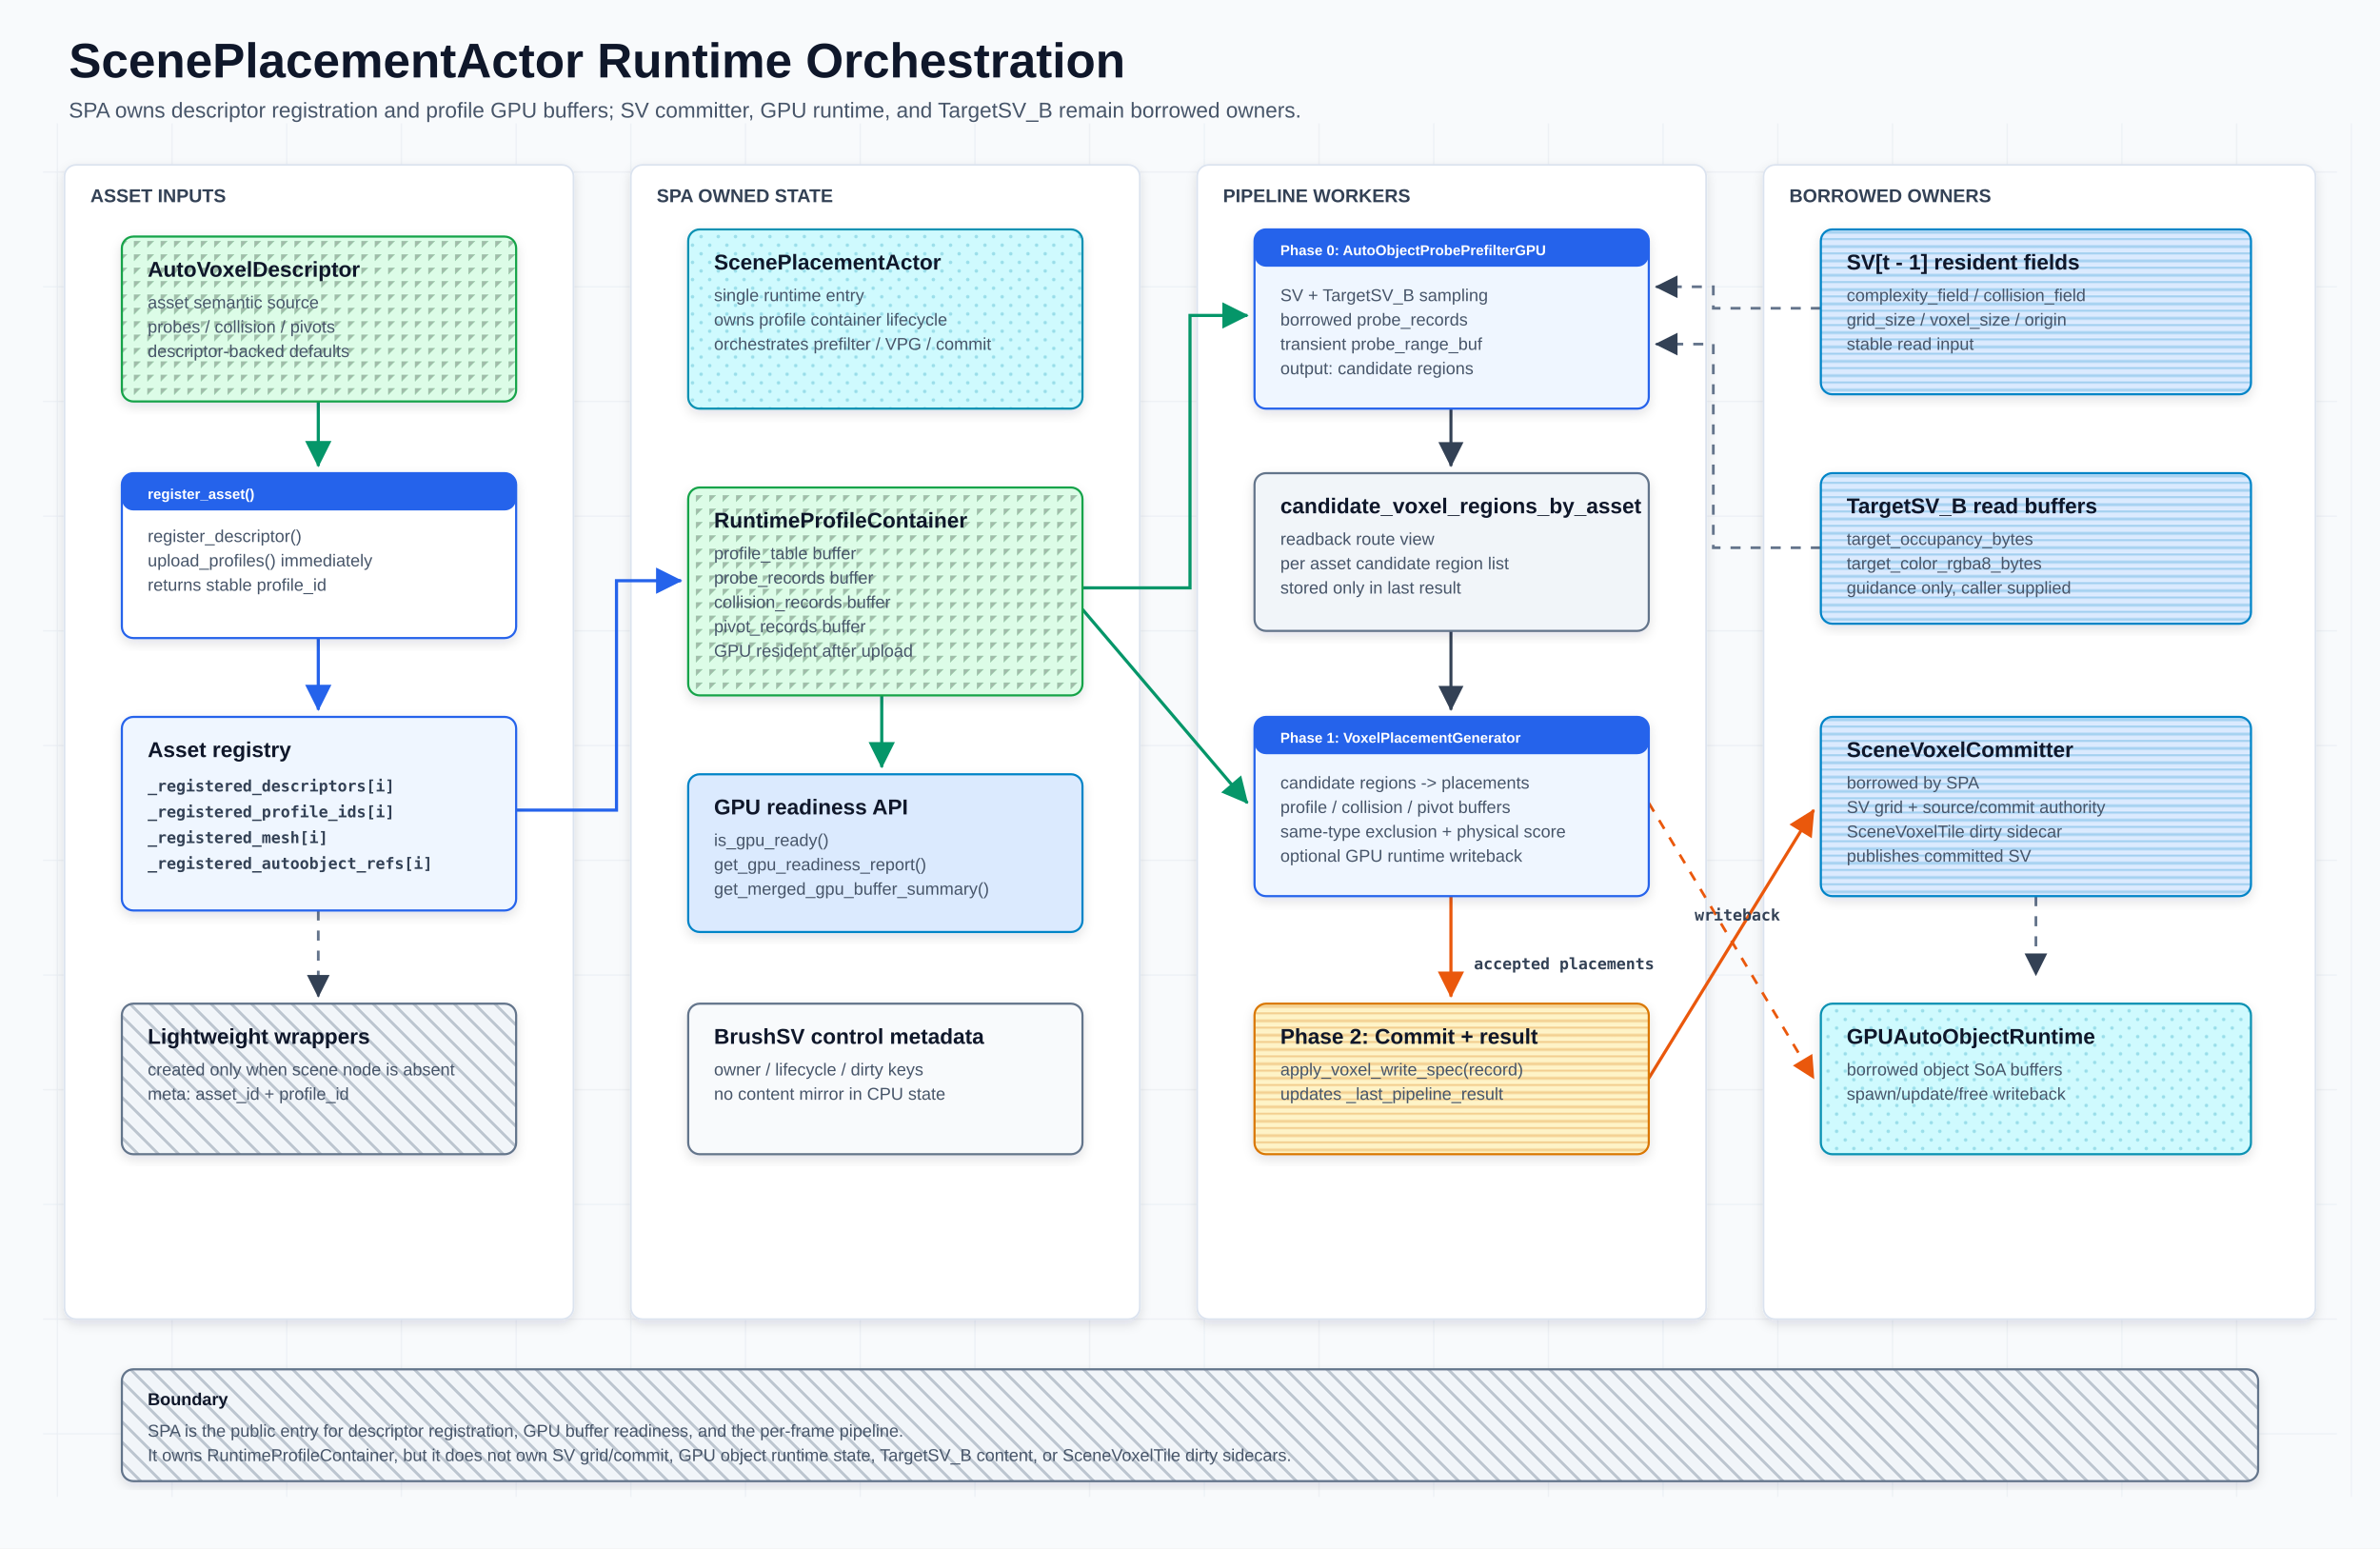
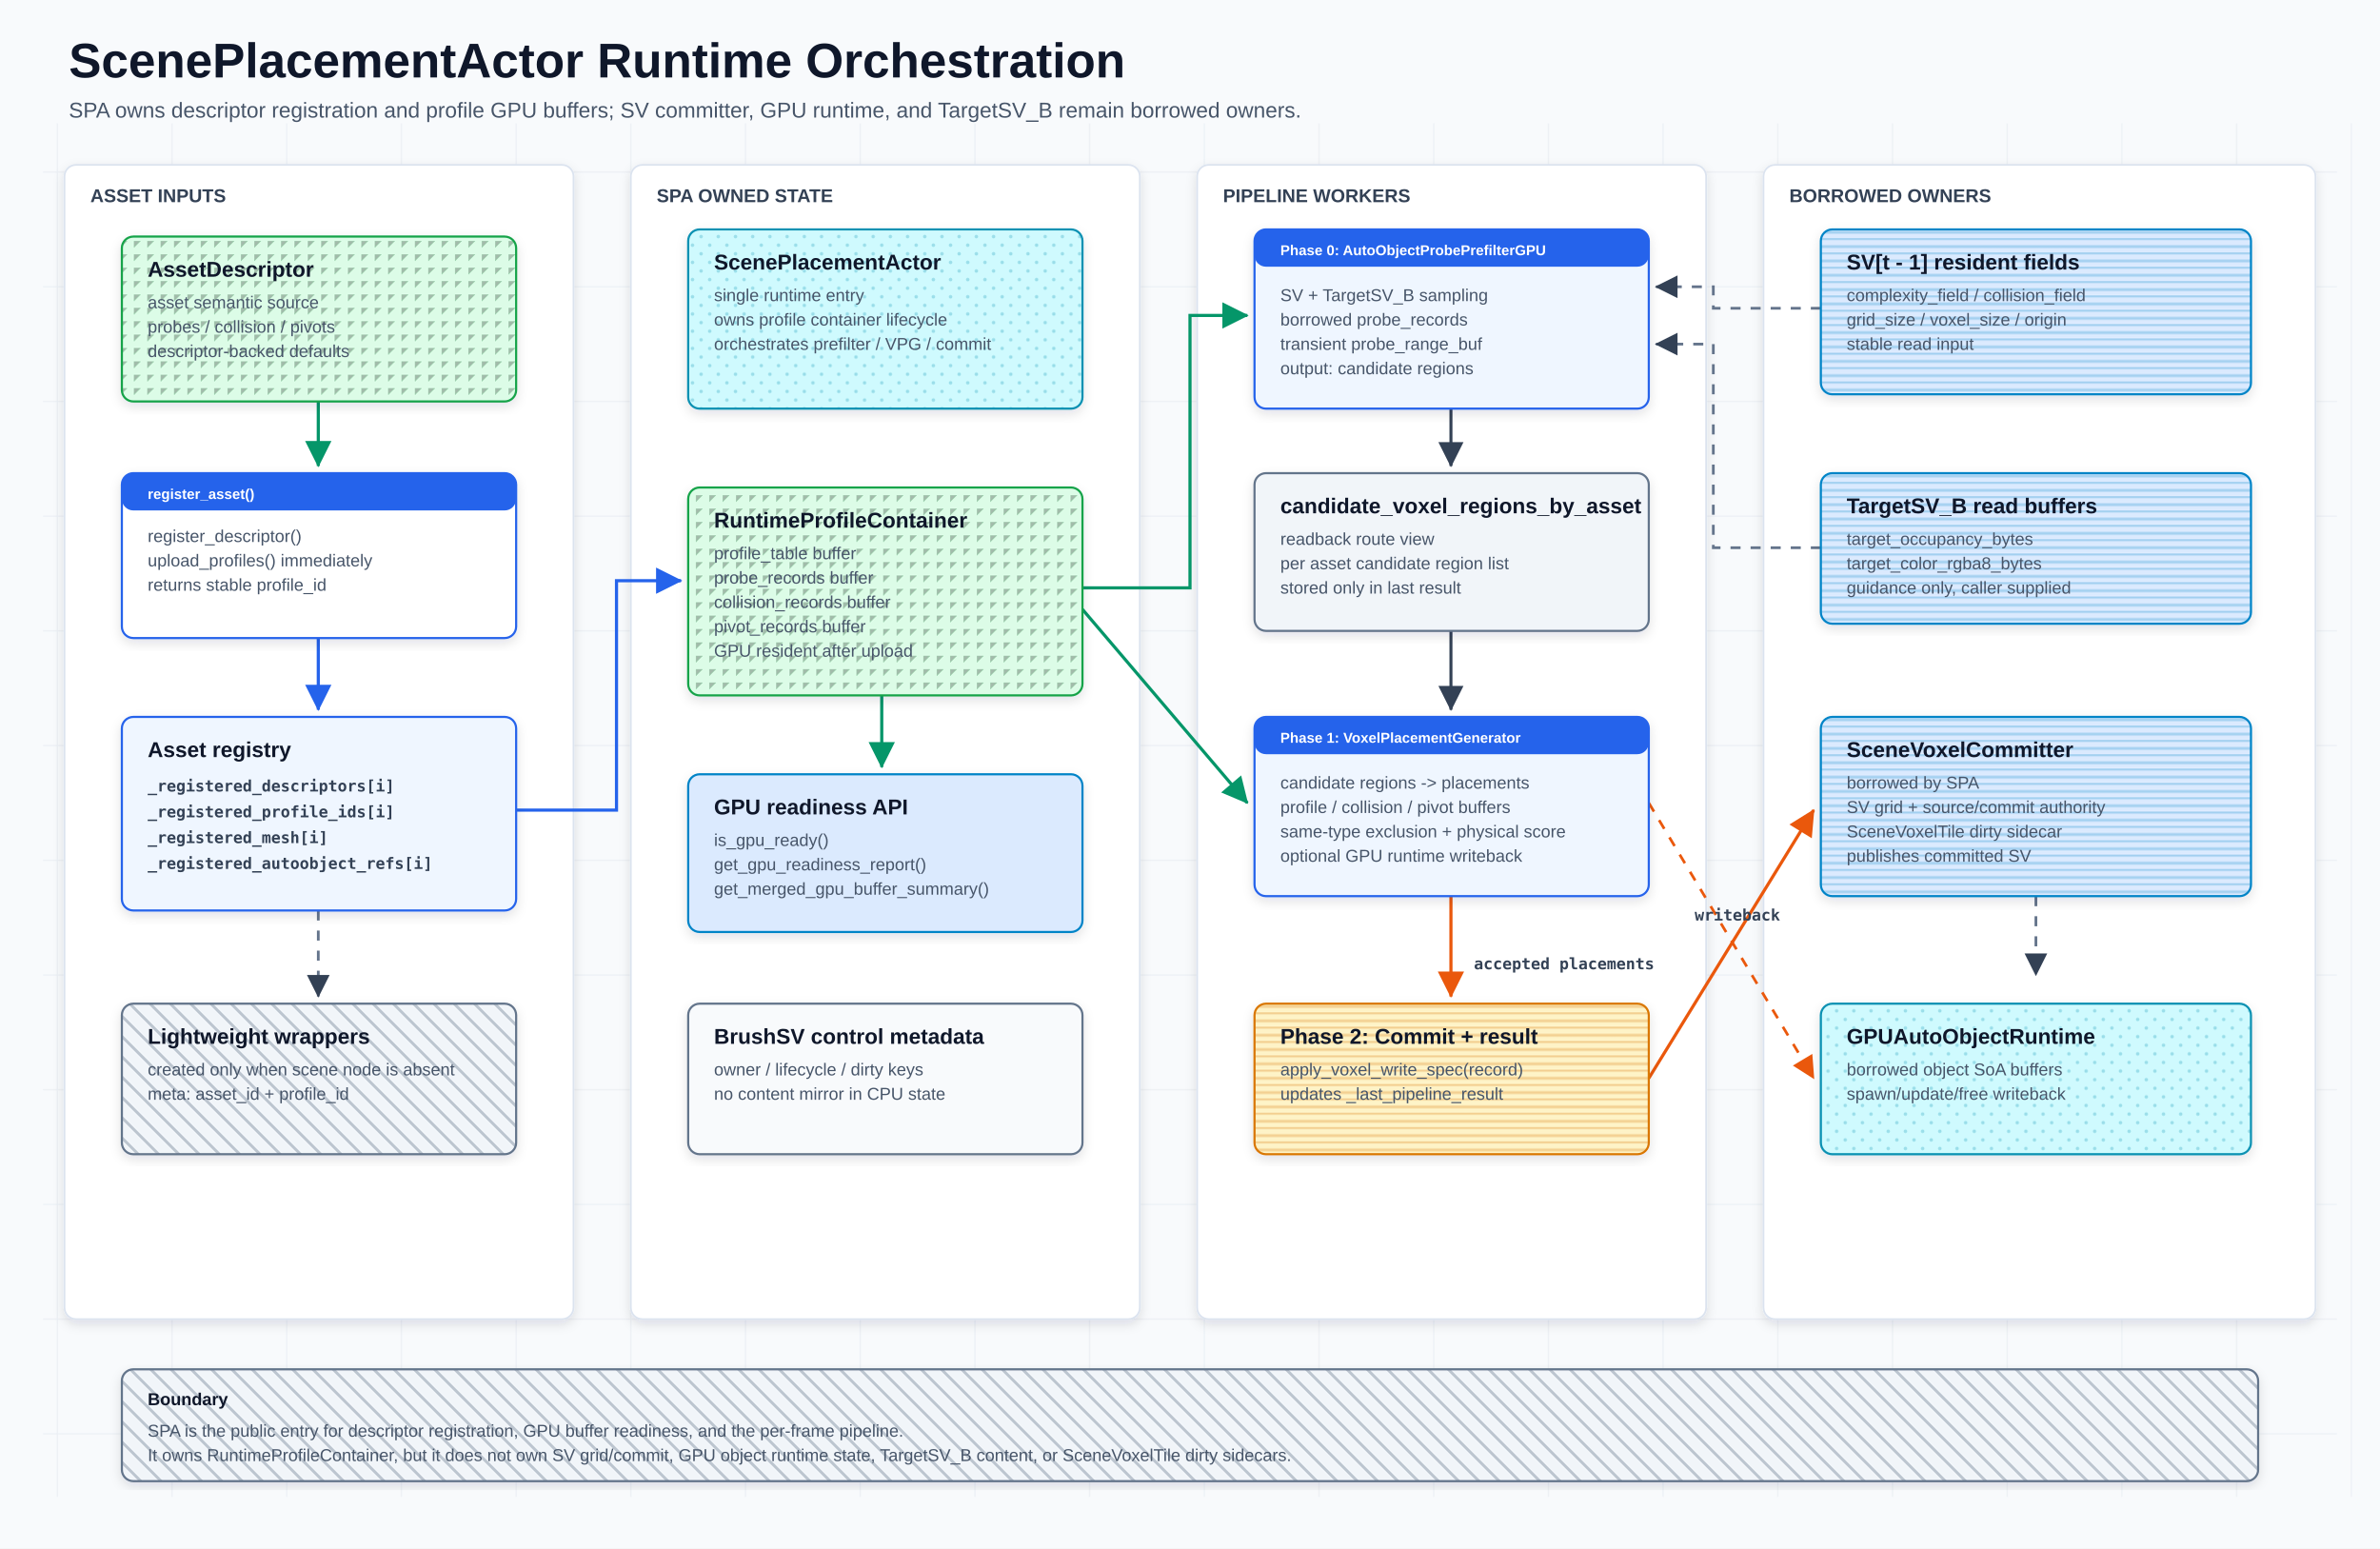
<svg xmlns="http://www.w3.org/2000/svg" width="1660" height="1080" viewBox="0 0 1660 1080" role="img" aria-labelledby="title desc">
  <defs>
    <marker id="arrow" viewBox="0 0 12 12" refX="10.5" refY="6" markerWidth="10" markerHeight="10" orient="auto">
      <path d="M1,1 L11,6 L1,11 Z" fill="#334155" />
    </marker>
    <marker id="arrow-blue" viewBox="0 0 12 12" refX="10.5" refY="6" markerWidth="10" markerHeight="10" orient="auto">
      <path d="M1,1 L11,6 L1,11 Z" fill="#2563eb" />
    </marker>
    <marker id="arrow-green" viewBox="0 0 12 12" refX="10.5" refY="6" markerWidth="10" markerHeight="10" orient="auto">
      <path d="M1,1 L11,6 L1,11 Z" fill="#059669" />
    </marker>
    <marker id="arrow-orange" viewBox="0 0 12 12" refX="10.5" refY="6" markerWidth="10" markerHeight="10" orient="auto">
      <path d="M1,1 L11,6 L1,11 Z" fill="#ea580c" />
    </marker>
    <filter id="shadow" x="-8%" y="-8%" width="116%" height="116%">
      <feDropShadow dx="0" dy="3" stdDeviation="4" flood-color="#0f172a" flood-opacity="0.12" />
    </filter>
    <pattern id="autoobject-dot-bg" patternUnits="userSpaceOnUse" width="12" height="12">
      <rect width="12" height="12" fill="#cffafe" />
      <circle cx="3" cy="3" r="1.25" fill="#0891b2" opacity="0.256" />
      <circle cx="9" cy="9" r="1.25" fill="#0891b2" opacity="0.256" />
    </pattern>
    <pattern id="descriptor-grid" patternUnits="userSpaceOnUse" width="9.333" height="9.333">
      <rect width="9.333" height="9.333" fill="#dcfce7" />
      <path d="M4.667 0H0V4.667" stroke="#16a34a" stroke-width="0.333" opacity="0.258" />
      <path d="M0 4.667L4.667 0" stroke="#16a34a" stroke-width="0.333" opacity="0.258" />
    </pattern>
    <pattern id="sv-stripe-blue" patternUnits="userSpaceOnUse" width="10" height="10">
      <rect width="10" height="10" fill="#dbeafe" />
      <rect y="1" width="10" height="2" fill="#0284c7" opacity="0.235" />
      <rect y="6" width="10" height="1.5" fill="#0284c7" opacity="0.235" />
    </pattern>
    <pattern id="sv-stripe-amber" patternUnits="userSpaceOnUse" width="10" height="10">
      <rect width="10" height="10" fill="#fef3c7" />
      <rect y="1" width="10" height="2" fill="#d97706" opacity="0.264" />
      <rect y="6" width="10" height="1.5" fill="#d97706" opacity="0.264" />
    </pattern>
    <pattern id="legacy-hatch" patternUnits="userSpaceOnUse" width="10" height="10" patternTransform="rotate(45)">
      <rect width="10" height="10" fill="#f1f5f9" />
      <rect x="0" y="0" width="10" height="2" fill="#64748b" opacity="0.362" />
    </pattern>
  </defs>
  <style>
    :root { color-scheme: light; }
    .bg { fill: #f8fafc; }
    .grid { stroke: #e2e8f0; stroke-width: 1; opacity: 0.7; }
    .title { fill: #0f172a; font: 700 34px "Segoe UI", "Microsoft YaHei", Arial, sans-serif; letter-spacing: 0; }
    .subtitle { fill: #475569; font: 500 15px "Segoe UI", "Microsoft YaHei", Arial, sans-serif; letter-spacing: 0; }
    .lane-title { fill: #334155; font: 700 13px "Segoe UI", "Microsoft YaHei", Arial, sans-serif; letter-spacing: 0; }
    .node-title { fill: #0f172a; font: 700 15px "Segoe UI", "Microsoft YaHei", Arial, sans-serif; letter-spacing: 0; }
    .small { fill: #475569; font: 500 12px "Segoe UI", "Microsoft YaHei", Arial, sans-serif; letter-spacing: 0; }
    .mono { fill: #334155; font: 600 11px Consolas, "Cascadia Mono", monospace; letter-spacing: 0; }
    .tag { fill: #ffffff; font: 700 10px "Segoe UI", "Microsoft YaHei", Arial, sans-serif; letter-spacing: 0; }
    .note-text { fill: #0f172a; font: 600 12px "Segoe UI", "Microsoft YaHei", Arial, sans-serif; letter-spacing: 0; }
    .lane { fill: #ffffff; stroke: #dbe3ef; stroke-width: 1.2; filter: url(#shadow); }
    .node { stroke-width: 1.5; filter: url(#shadow); }
    .edge { stroke: #334155; stroke-width: 2.1; fill: none; marker-end: url(#arrow); }
    .edge-blue { stroke: #2563eb; stroke-width: 2.2; fill: none; marker-end: url(#arrow-blue); }
    .edge-green { stroke: #059669; stroke-width: 2.2; fill: none; marker-end: url(#arrow-green); }
    .edge-orange { stroke: #ea580c; stroke-width: 2.2; fill: none; marker-end: url(#arrow-orange); }
    .edge-dash { stroke: #64748b; stroke-width: 1.9; fill: none; stroke-dasharray: 7 7; marker-end: url(#arrow); }
    .edge-dash-orange { stroke: #ea580c; stroke-width: 1.9; fill: none; stroke-dasharray: 7 7; marker-end: url(#arrow-orange); }
  </style>
  <rect class="bg" x="0" y="0" width="1660" height="1080" />
  <g opacity="0.65">
    <line class="grid" x1="40" y1="86" x2="40" y2="1044" />
    <line class="grid" x1="120" y1="86" x2="120" y2="1044" />
    <line class="grid" x1="200" y1="86" x2="200" y2="1044" />
    <line class="grid" x1="280" y1="86" x2="280" y2="1044" />
    <line class="grid" x1="360" y1="86" x2="360" y2="1044" />
    <line class="grid" x1="440" y1="86" x2="440" y2="1044" />
    <line class="grid" x1="520" y1="86" x2="520" y2="1044" />
    <line class="grid" x1="600" y1="86" x2="600" y2="1044" />
    <line class="grid" x1="680" y1="86" x2="680" y2="1044" />
    <line class="grid" x1="760" y1="86" x2="760" y2="1044" />
    <line class="grid" x1="840" y1="86" x2="840" y2="1044" />
    <line class="grid" x1="920" y1="86" x2="920" y2="1044" />
    <line class="grid" x1="1000" y1="86" x2="1000" y2="1044" />
    <line class="grid" x1="1080" y1="86" x2="1080" y2="1044" />
    <line class="grid" x1="1160" y1="86" x2="1160" y2="1044" />
    <line class="grid" x1="1240" y1="86" x2="1240" y2="1044" />
    <line class="grid" x1="1320" y1="86" x2="1320" y2="1044" />
    <line class="grid" x1="1400" y1="86" x2="1400" y2="1044" />
    <line class="grid" x1="1480" y1="86" x2="1480" y2="1044" />
    <line class="grid" x1="1560" y1="86" x2="1560" y2="1044" />
    <line class="grid" x1="1640" y1="86" x2="1640" y2="1044" />
    <line class="grid" x1="30" y1="120" x2="1630" y2="120" />
    <line class="grid" x1="30" y1="200" x2="1630" y2="200" />
    <line class="grid" x1="30" y1="280" x2="1630" y2="280" />
    <line class="grid" x1="30" y1="360" x2="1630" y2="360" />
    <line class="grid" x1="30" y1="440" x2="1630" y2="440" />
    <line class="grid" x1="30" y1="520" x2="1630" y2="520" />
    <line class="grid" x1="30" y1="600" x2="1630" y2="600" />
    <line class="grid" x1="30" y1="680" x2="1630" y2="680" />
    <line class="grid" x1="30" y1="760" x2="1630" y2="760" />
    <line class="grid" x1="30" y1="840" x2="1630" y2="840" />
    <line class="grid" x1="30" y1="920" x2="1630" y2="920" />
    <line class="grid" x1="30" y1="1000" x2="1630" y2="1000" />
  </g>
  <text class="title" x="48" y="54">ScenePlacementActor Runtime Orchestration</text>
  <text class="subtitle" x="48" y="82">SPA owns descriptor registration and profile GPU buffers; SV committer, GPU runtime, and TargetSV_B remain borrowed owners.</text>
  <g>
    <rect class="lane" x="45" y="115" width="355" height="805" rx="8" />
    <text class="lane-title" x="63" y="141">ASSET INPUTS</text>
    <rect class="lane" x="440" y="115" width="355" height="805" rx="8" />
    <text class="lane-title" x="458" y="141">SPA OWNED STATE</text>
    <rect class="lane" x="835" y="115" width="355" height="805" rx="8" />
    <text class="lane-title" x="853" y="141">PIPELINE WORKERS</text>
    <rect class="lane" x="1230" y="115" width="385" height="805" rx="8" />
    <text class="lane-title" x="1248" y="141">BORROWED OWNERS</text>
  </g>
  <g>
    <path class="edge-green" d="M 222 280 L 222 325" />
    <path class="edge-blue" d="M 222 445 L 222 495" />
    <path class="edge-blue" d="M 360 565 L 430 565 L 430 405 L 475 405" />
    <path class="edge-dash" d="M 222 635 L 222 695" />
    <path class="edge-green" d="M 615 485 L 615 535" />
    <path class="edge-green" d="M 755 410 L 830 410 L 830 220 L 870 220" />
    <path class="edge-green" d="M 755 425 L 870 560" />
    <path class="edge-dash" d="M 1270 215 L 1195 215 L 1195 200 L 1155 200" />
    <path class="edge-dash" d="M 1270 382 L 1195 382 L 1195 240 L 1155 240" />
    <path class="edge" d="M 1012 285 L 1012 325" />
    <path class="edge" d="M 1012 440 L 1012 495" />
    <path class="edge-orange" d="M 1012 625 L 1012 695" />
    <path class="edge-orange" d="M 1150 752 L 1265 565" />
    <path class="edge-dash-orange" d="M 1150 560 L 1265 752" />
    <path class="edge-dash" d="M 1420 625 L 1420 680" />
    <text class="mono" x="642" y="396">profile buffers</text>
    <text class="mono" x="1028" y="676">accepted placements</text>
    <text class="mono" x="1182" y="642">writeback</text>
  </g>
  <g>
    <g id="descriptor-source">
      <rect class="node" x="85" y="165" width="275" height="115" rx="8" fill="url(#descriptor-grid)" stroke="#16a34a" />
-       <text class="node-title" x="103" y="193">AutoVoxelDescriptor</text>
+       <text class="node-title" x="103" y="193">AssetDescriptor</text>
      <text class="small">
        <tspan x="103" y="215">asset semantic source</tspan>
        <tspan x="103" y="232">probes / collision / pivots</tspan>
        <tspan x="103" y="249">descriptor-backed defaults</tspan>
      </text>
    </g>
    <g id="register-asset">
      <rect class="node" x="85" y="330" width="275" height="115" rx="8" fill="#ffffff" stroke="#2563eb" />
      <rect x="85" y="330" width="275" height="26" rx="8" fill="#2563eb" />
      <text class="tag" x="103" y="348">register_asset()</text>
      <text class="small">
        <tspan x="103" y="378">register_descriptor()</tspan>
        <tspan x="103" y="395">upload_profiles() immediately</tspan>
        <tspan x="103" y="412">returns stable profile_id</tspan>
      </text>
    </g>
    <g id="asset-registry">
      <rect class="node" x="85" y="500" width="275" height="135" rx="8" fill="#eff6ff" stroke="#2563eb" />
      <text class="node-title" x="103" y="528">Asset registry</text>
      <text class="mono">
        <tspan x="103" y="552">_registered_descriptors[i]</tspan>
        <tspan x="103" y="570">_registered_profile_ids[i]</tspan>
        <tspan x="103" y="588">_registered_mesh[i]</tspan>
        <tspan x="103" y="606">_registered_autoobject_refs[i]</tspan>
      </text>
    </g>
    <g id="lightweight-wrapper-cache">
      <rect class="node" x="85" y="700" width="275" height="105" rx="8" fill="url(#legacy-hatch)" stroke="#64748b" />
      <text class="node-title" x="103" y="728">Lightweight wrappers</text>
      <text class="small">
        <tspan x="103" y="750">created only when scene node is absent</tspan>
        <tspan x="103" y="767">meta: asset_id + profile_id</tspan>
      </text>
    </g>
    <g id="scene-placement-actor">
      <rect class="node" x="480" y="160" width="275" height="125" rx="8" fill="url(#autoobject-dot-bg)" stroke="#0891b2" />
      <text class="node-title" x="498" y="188">ScenePlacementActor</text>
      <text class="small">
        <tspan x="498" y="210">single runtime entry</tspan>
        <tspan x="498" y="227">owns profile container lifecycle</tspan>
        <tspan x="498" y="244">orchestrates prefilter / VPG / commit</tspan>
      </text>
    </g>
    <g id="runtime-profile-container">
      <rect class="node" x="480" y="340" width="275" height="145" rx="8" fill="url(#descriptor-grid)" stroke="#16a34a" />
      <text class="node-title" x="498" y="368">RuntimeProfileContainer</text>
      <text class="small">
        <tspan x="498" y="390">profile_table buffer</tspan>
        <tspan x="498" y="407">probe_records buffer</tspan>
        <tspan x="498" y="424">collision_records buffer</tspan>
        <tspan x="498" y="441">pivot_records buffer</tspan>
        <tspan x="498" y="458">GPU resident after upload</tspan>
      </text>
    </g>
    <g id="gpu-readiness-api">
      <rect class="node" x="480" y="540" width="275" height="110" rx="8" fill="#dbeafe" stroke="#0284c7" />
      <text class="node-title" x="498" y="568">GPU readiness API</text>
      <text class="small">
        <tspan x="498" y="590">is_gpu_ready()</tspan>
        <tspan x="498" y="607">get_gpu_readiness_report()</tspan>
        <tspan x="498" y="624">get_merged_gpu_buffer_summary()</tspan>
      </text>
    </g>
    <g id="brush-control-metadata">
      <rect class="node" x="480" y="700" width="275" height="105" rx="8" fill="#f8fafc" stroke="#64748b" />
      <text class="node-title" x="498" y="728">BrushSV control metadata</text>
      <text class="small">
        <tspan x="498" y="750">owner / lifecycle / dirty keys</tspan>
        <tspan x="498" y="767">no content mirror in CPU state</tspan>
      </text>
    </g>
    <g id="prefilter-worker">
      <rect class="node" x="875" y="160" width="275" height="125" rx="8" fill="#eff6ff" stroke="#2563eb" />
      <rect x="875" y="160" width="275" height="26" rx="8" fill="#2563eb" />
      <text class="tag" x="893" y="178">Phase 0: AutoObjectProbePrefilterGPU</text>
      <text class="small">
        <tspan x="893" y="210">SV + TargetSV_B sampling</tspan>
        <tspan x="893" y="227">borrowed probe_records</tspan>
        <tspan x="893" y="244">transient probe_range_buf</tspan>
        <tspan x="893" y="261">output: candidate regions</tspan>
      </text>
    </g>
    <g id="candidate-regions">
      <rect class="node" x="875" y="330" width="275" height="110" rx="8" fill="#f1f5f9" stroke="#64748b" />
      <text class="node-title" x="893" y="358">candidate_voxel_regions_by_asset</text>
      <text class="small">
        <tspan x="893" y="380">readback route view</tspan>
        <tspan x="893" y="397">per asset candidate region list</tspan>
        <tspan x="893" y="414">stored only in last result</tspan>
      </text>
    </g>
    <g id="placement-worker">
      <rect class="node" x="875" y="500" width="275" height="125" rx="8" fill="#eff6ff" stroke="#2563eb" />
      <rect x="875" y="500" width="275" height="26" rx="8" fill="#2563eb" />
      <text class="tag" x="893" y="518">Phase 1: VoxelPlacementGenerator</text>
      <text class="small">
        <tspan x="893" y="550">candidate regions -&gt; placements</tspan>
        <tspan x="893" y="567">profile / collision / pivot buffers</tspan>
        <tspan x="893" y="584">same-type exclusion + physical score</tspan>
        <tspan x="893" y="601">optional GPU runtime writeback</tspan>
      </text>
    </g>
    <g id="commit-result">
      <rect class="node" x="875" y="700" width="275" height="105" rx="8" fill="url(#sv-stripe-amber)" stroke="#d97706" />
      <text class="node-title" x="893" y="728">Phase 2: Commit + result</text>
      <text class="small">
        <tspan x="893" y="750">apply_voxel_write_spec(record)</tspan>
        <tspan x="893" y="767">updates _last_pipeline_result</tspan>
      </text>
    </g>
    <g id="sv-resident-fields">
      <rect class="node" x="1270" y="160" width="300" height="115" rx="8" fill="url(#sv-stripe-blue)" stroke="#0284c7" />
      <text class="node-title" x="1288" y="188">SV[t - 1] resident fields</text>
      <text class="small">
        <tspan x="1288" y="210">complexity_field / collision_field</tspan>
        <tspan x="1288" y="227">grid_size / voxel_size / origin</tspan>
        <tspan x="1288" y="244">stable read input</tspan>
      </text>
    </g>
    <g id="target-read-buffers">
      <rect class="node" x="1270" y="330" width="300" height="105" rx="8" fill="url(#sv-stripe-blue)" stroke="#0284c7" />
      <text class="node-title" x="1288" y="358">TargetSV_B read buffers</text>
      <text class="small">
        <tspan x="1288" y="380">target_occupancy_bytes</tspan>
        <tspan x="1288" y="397">target_color_rgba8_bytes</tspan>
        <tspan x="1288" y="414">guidance only, caller supplied</tspan>
      </text>
    </g>
    <g id="scene-voxel-committer">
      <rect class="node" x="1270" y="500" width="300" height="125" rx="8" fill="url(#sv-stripe-blue)" stroke="#0284c7" />
      <text class="node-title" x="1288" y="528">SceneVoxelCommitter</text>
      <text class="small">
        <tspan x="1288" y="550">borrowed by SPA</tspan>
        <tspan x="1288" y="567">SV grid + source/commit authority</tspan>
        <tspan x="1288" y="584">SceneVoxelTile dirty sidecar</tspan>
        <tspan x="1288" y="601">publishes committed SV</tspan>
      </text>
    </g>
    <g id="gpu-autoobject-runtime">
      <rect class="node" x="1270" y="700" width="300" height="105" rx="8" fill="url(#autoobject-dot-bg)" stroke="#0891b2" />
      <text class="node-title" x="1288" y="728">GPUAutoObjectRuntime</text>
      <text class="small">
        <tspan x="1288" y="750">borrowed object SoA buffers</tspan>
        <tspan x="1288" y="767">spawn/update/free writeback</tspan>
      </text>
    </g>
  </g>
  <g>
    <rect class="node" x="85" y="955" width="1490" height="78" rx="8" fill="url(#legacy-hatch)" stroke="#64748b" />
    <text class="note-text" x="103" y="980">Boundary</text>
    <text class="small">
      <tspan x="103" y="1002">SPA is the public entry for descriptor registration, GPU buffer readiness, and the per-frame pipeline.</tspan>
      <tspan x="103" y="1019">It owns RuntimeProfileContainer, but it does not own SV grid/commit, GPU object runtime state, TargetSV_B content, or SceneVoxelTile dirty sidecars.</tspan>
    </text>
  </g>
</svg>
